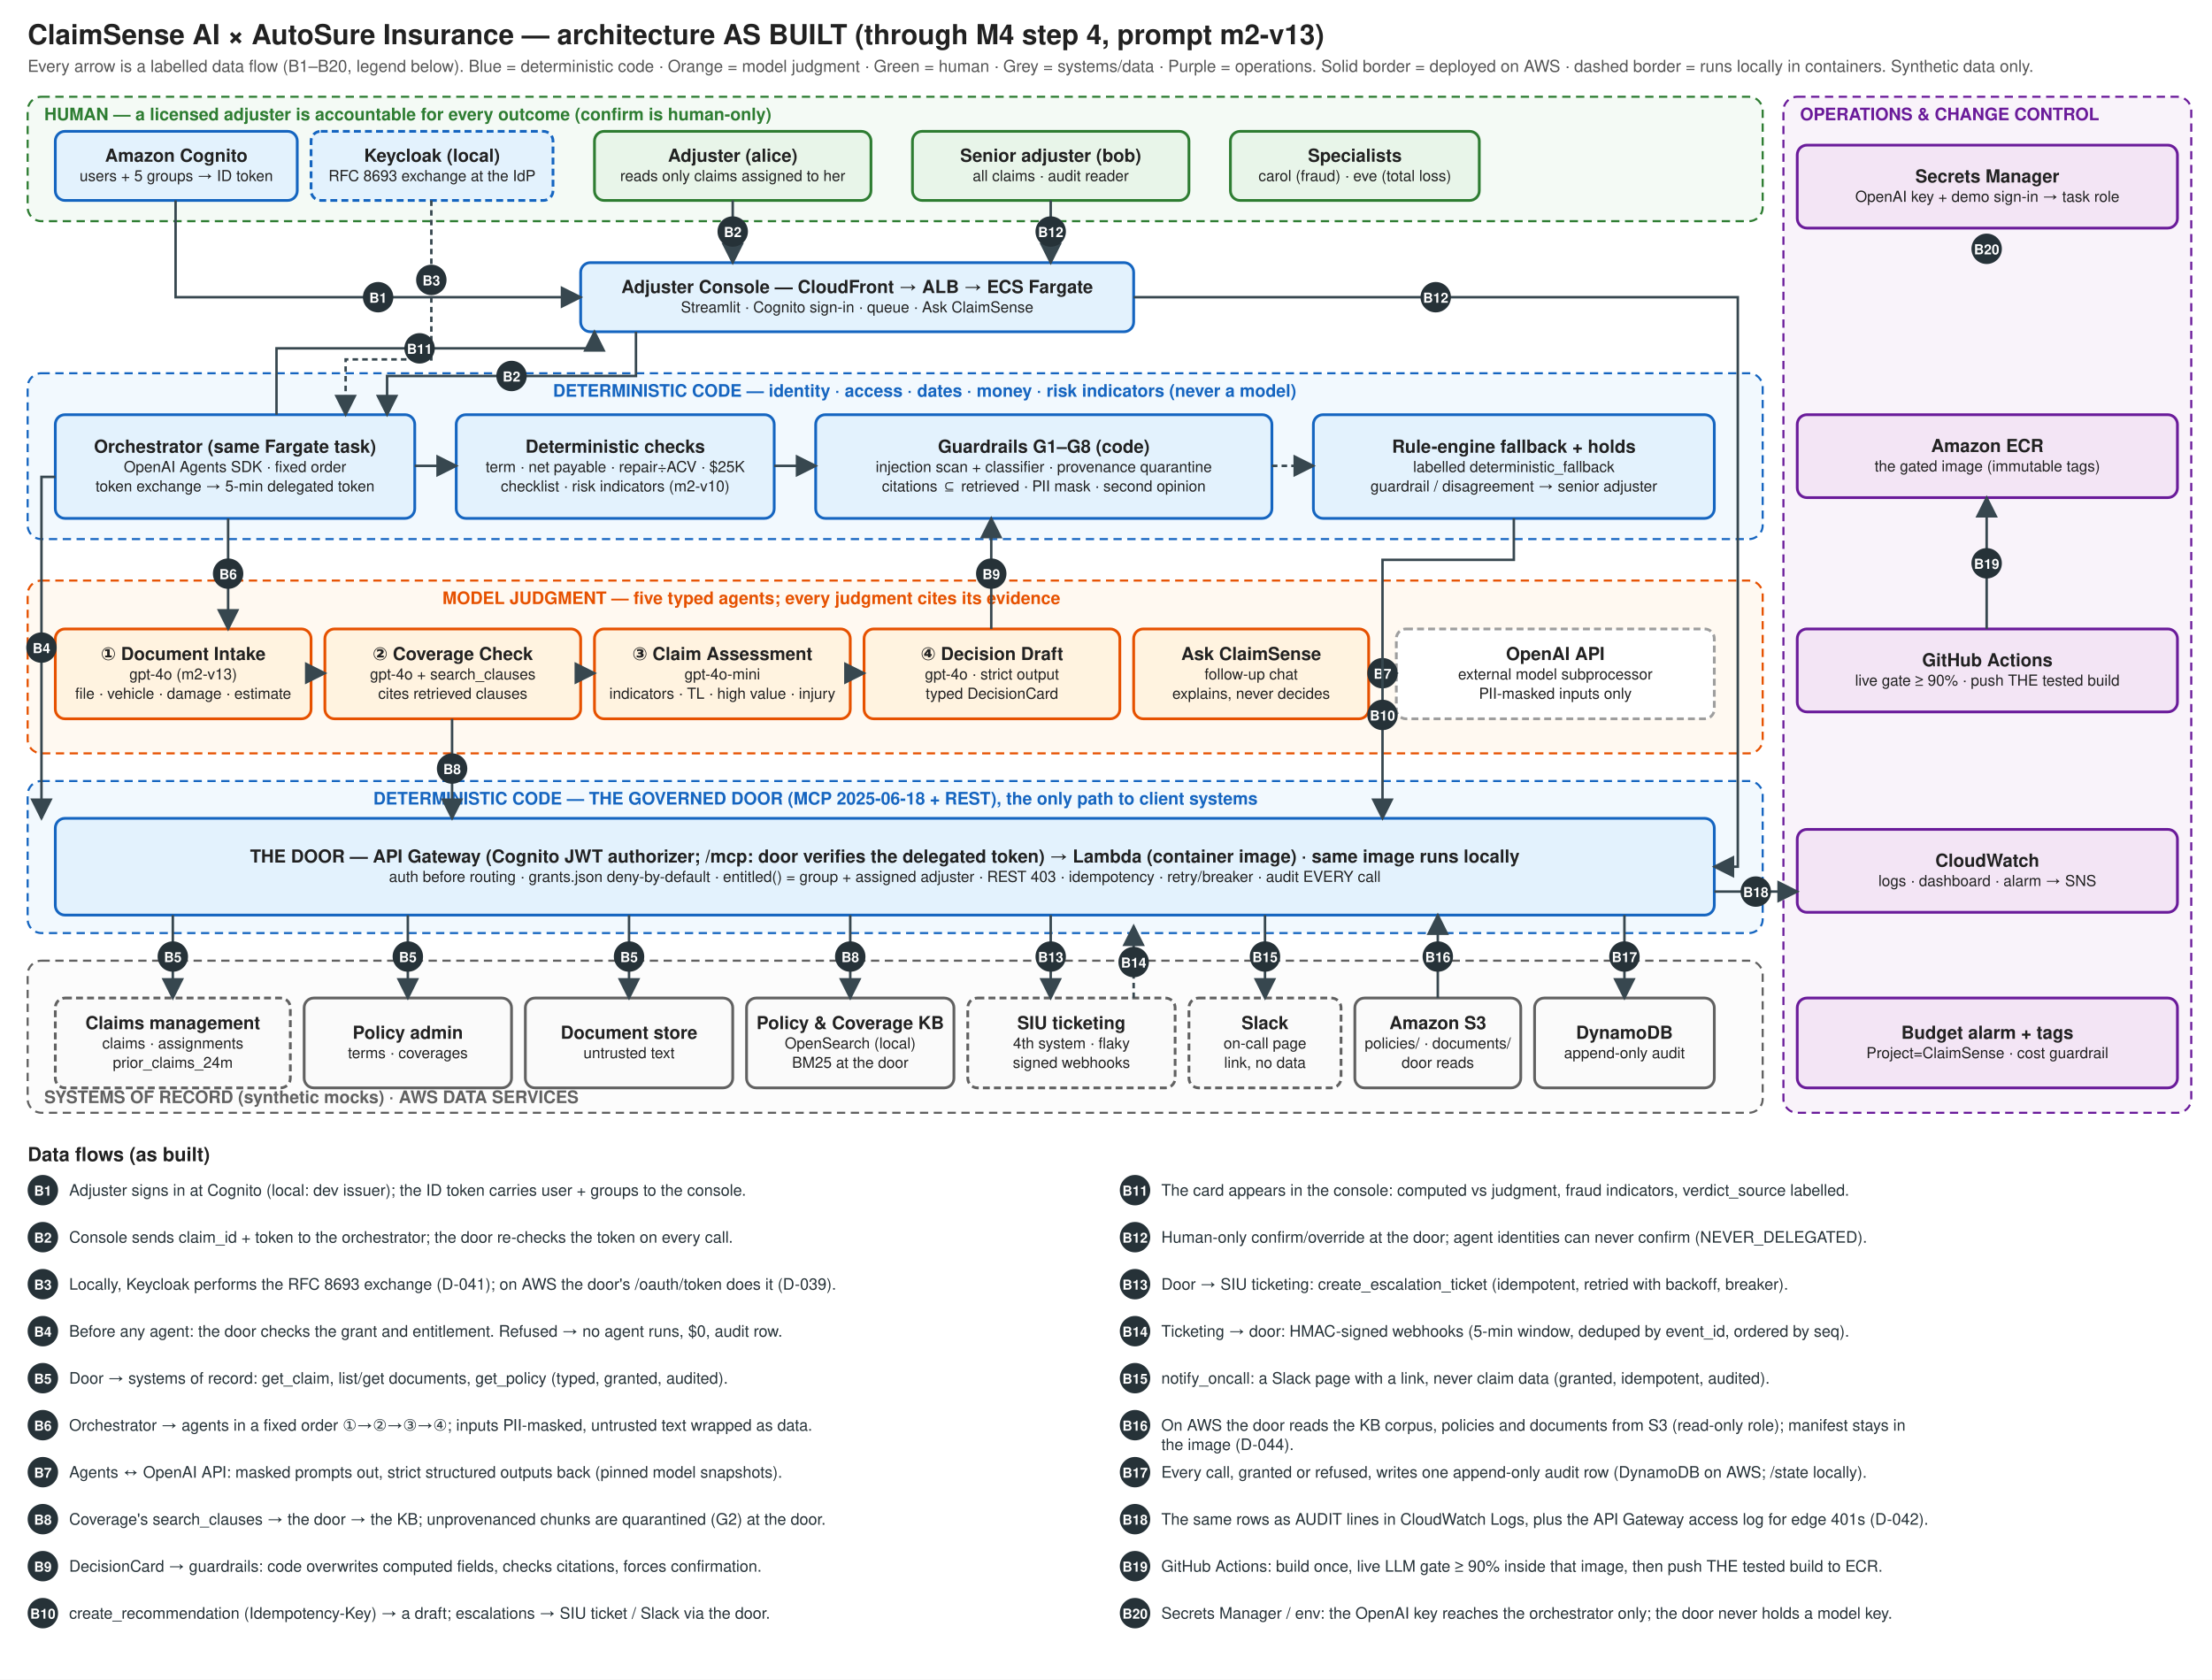
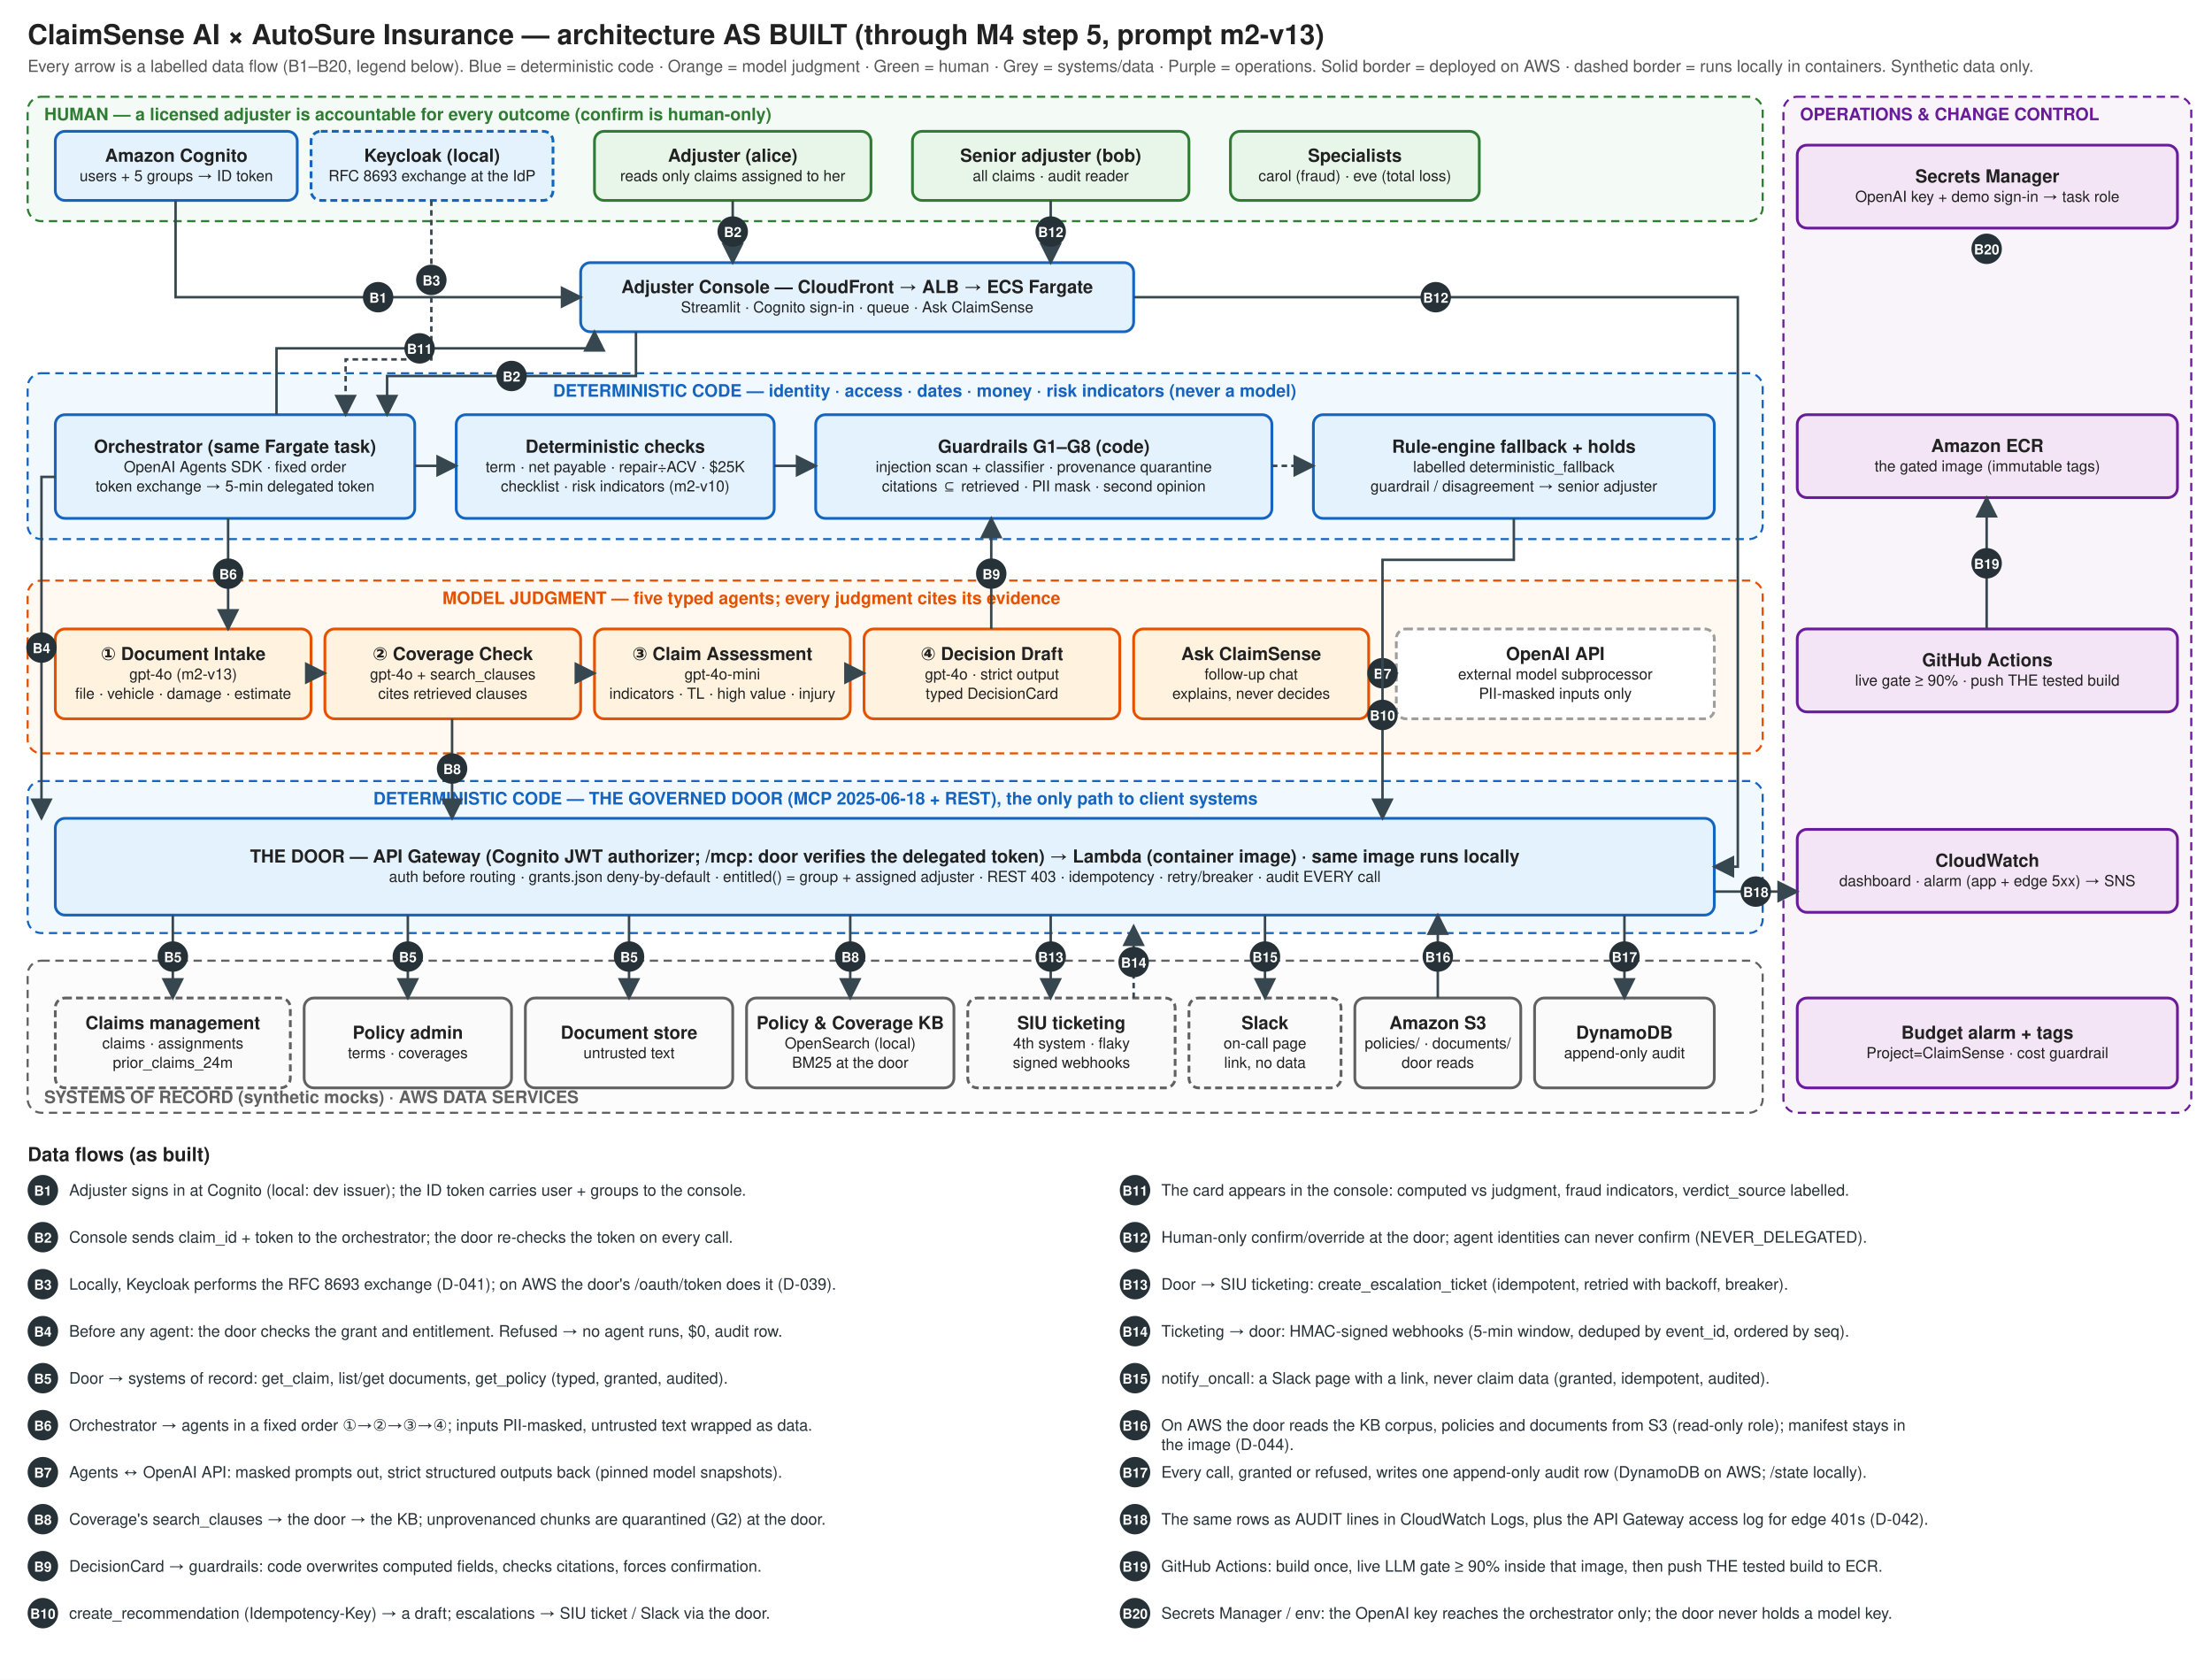
<svg xmlns="http://www.w3.org/2000/svg" width="1600" height="1215" viewBox="0 0 1600 1215" font-family="Helvetica, Arial, sans-serif">
  <defs>
    <marker id="arrow" markerWidth="9" markerHeight="9" refX="8" refY="4.5" orient="auto">
      <path d="M0,0 L9,4.5 L0,9 z" fill="#37474F" />
    </marker>
  </defs>
  <rect width="1600" height="1215" fill="#ffffff" />
-   <text x="20" y="32" font-size="20" font-weight="700" fill="#212121">ClaimSense AI × AutoSure Insurance — architecture AS BUILT (through M4 step 4, prompt m2-v13)</text>
+   <text x="20" y="32" font-size="20" font-weight="700" fill="#212121">ClaimSense AI × AutoSure Insurance — architecture AS BUILT (through M4 step 5, prompt m2-v13)</text>
  <text x="20" y="52" font-size="12" fill="#555">Every arrow is a labelled data flow (B1–B20, legend below). Blue = deterministic code · Orange = model judgment · Green = human · Grey = systems/data · Purple = operations. Solid border = deployed on AWS · dashed border = runs locally in containers. Synthetic data only.</text>
  <rect x="20" y="70" width="1255" height="90" rx="10" fill="#E8F5E9" fill-opacity="0.45" stroke="#2E7D32" stroke-width="1.5" stroke-dasharray="6 4" />
  <text x="32" y="87" font-size="12.5" font-weight="700" fill="#2E7D32">HUMAN — a licensed adjuster is accountable for every outcome (confirm is human-only)</text>
  <rect x="20" y="270" width="1255" height="120" rx="10" fill="#E3F2FD" fill-opacity="0.45" stroke="#1565C0" stroke-width="1.5" stroke-dasharray="6 4" />
  <text x="400" y="287" font-size="12.5" font-weight="700" fill="#1565C0">DETERMINISTIC CODE — identity · access · dates · money · risk indicators (never a model)</text>
  <rect x="20" y="420" width="1255" height="125" rx="10" fill="#FFF3E0" fill-opacity="0.45" stroke="#E65100" stroke-width="1.5" stroke-dasharray="6 4" />
  <text x="320" y="437" font-size="12.5" font-weight="700" fill="#E65100">MODEL JUDGMENT — five typed agents; every judgment cites its evidence</text>
  <rect x="20" y="565" width="1255" height="110" rx="10" fill="#E3F2FD" fill-opacity="0.45" stroke="#1565C0" stroke-width="1.5" stroke-dasharray="6 4" />
  <text x="270" y="582" font-size="12.5" font-weight="700" fill="#1565C0">DETERMINISTIC CODE — THE GOVERNED DOOR (MCP 2025-06-18 + REST), the only path to client systems</text>
  <rect x="20" y="695" width="1255" height="110" rx="10" fill="#FAFAFA" fill-opacity="0.45" stroke="#616161" stroke-width="1.5" stroke-dasharray="6 4" />
  <text x="32" y="798" font-size="12.5" font-weight="700" fill="#616161">SYSTEMS OF RECORD (synthetic mocks)  ·  AWS DATA SERVICES</text>
  <rect x="1290" y="70" width="295" height="735" rx="10" fill="#F3E5F5" fill-opacity="0.45" stroke="#6A1B9A" stroke-width="1.5" stroke-dasharray="6 4" />
  <text x="1302" y="87" font-size="12.5" font-weight="700" fill="#6A1B9A">OPERATIONS &amp; CHANGE CONTROL</text>
  <rect x="40" y="95" width="175" height="50" rx="7" fill="#E3F2FD" stroke="#1565C0" stroke-width="2" />
  <text x="127.5" y="117.0" font-size="13" text-anchor="middle" font-weight="700" fill="#212121">Amazon Cognito</text>
  <text x="127.5" y="131.0" font-size="11" text-anchor="middle" fill="#212121">users + 5 groups → ID token</text>
  <rect x="225" y="95" width="175" height="50" rx="7" fill="#E3F2FD" stroke="#1565C0" stroke-width="2" stroke-dasharray="5 3" />
  <text x="312.5" y="117.0" font-size="13" text-anchor="middle" font-weight="700" fill="#212121">Keycloak (local)</text>
  <text x="312.5" y="131.0" font-size="11" text-anchor="middle" fill="#212121">RFC 8693 exchange at the IdP</text>
  <rect x="430" y="95" width="200" height="50" rx="7" fill="#E8F5E9" stroke="#2E7D32" stroke-width="2" />
  <text x="530.0" y="117.0" font-size="13" text-anchor="middle" font-weight="700" fill="#212121">Adjuster (alice)</text>
  <text x="530.0" y="131.0" font-size="11" text-anchor="middle" fill="#212121">reads only claims assigned to her</text>
  <rect x="660" y="95" width="200" height="50" rx="7" fill="#E8F5E9" stroke="#2E7D32" stroke-width="2" />
  <text x="760.0" y="117.0" font-size="13" text-anchor="middle" font-weight="700" fill="#212121">Senior adjuster (bob)</text>
  <text x="760.0" y="131.0" font-size="11" text-anchor="middle" fill="#212121">all claims · audit reader</text>
  <rect x="890" y="95" width="180" height="50" rx="7" fill="#E8F5E9" stroke="#2E7D32" stroke-width="2" />
  <text x="980.0" y="117.0" font-size="13" text-anchor="middle" font-weight="700" fill="#212121">Specialists</text>
  <text x="980.0" y="131.0" font-size="11" text-anchor="middle" fill="#212121">carol (fraud) · eve (total loss)</text>
  <rect x="420" y="190" width="400" height="50" rx="7" fill="#E3F2FD" stroke="#1565C0" stroke-width="2" />
  <text x="620.0" y="212.0" font-size="13" text-anchor="middle" font-weight="700" fill="#212121">Adjuster Console — CloudFront → ALB → ECS Fargate</text>
  <text x="620.0" y="226.0" font-size="11" text-anchor="middle" fill="#212121">Streamlit · Cognito sign-in · queue · Ask ClaimSense</text>
  <rect x="40" y="300" width="260" height="75" rx="7" fill="#E3F2FD" stroke="#1565C0" stroke-width="2" />
  <text x="170.0" y="327.5" font-size="13" text-anchor="middle" font-weight="700" fill="#212121">Orchestrator (same Fargate task)</text>
  <text x="170.0" y="341.5" font-size="11" text-anchor="middle" fill="#212121">OpenAI Agents SDK · fixed order</text>
  <text x="170.0" y="355.5" font-size="11" text-anchor="middle" fill="#212121">token exchange → 5-min delegated token</text>
  <rect x="330" y="300" width="230" height="75" rx="7" fill="#E3F2FD" stroke="#1565C0" stroke-width="2" />
  <text x="445.0" y="327.5" font-size="13" text-anchor="middle" font-weight="700" fill="#212121">Deterministic checks</text>
  <text x="445.0" y="341.5" font-size="11" text-anchor="middle" fill="#212121">term · net payable · repair÷ACV · $25K</text>
  <text x="445.0" y="355.5" font-size="11" text-anchor="middle" fill="#212121">checklist · risk indicators (m2-v10)</text>
  <rect x="590" y="300" width="330" height="75" rx="7" fill="#E3F2FD" stroke="#1565C0" stroke-width="2" />
  <text x="755.0" y="327.5" font-size="13" text-anchor="middle" font-weight="700" fill="#212121">Guardrails G1–G8 (code)</text>
  <text x="755.0" y="341.5" font-size="11" text-anchor="middle" fill="#212121">injection scan + classifier · provenance quarantine</text>
  <text x="755.0" y="355.5" font-size="11" text-anchor="middle" fill="#212121">citations ⊆ retrieved · PII mask · second opinion</text>
  <rect x="950" y="300" width="290" height="75" rx="7" fill="#E3F2FD" stroke="#1565C0" stroke-width="2" />
  <text x="1095.0" y="327.5" font-size="13" text-anchor="middle" font-weight="700" fill="#212121">Rule-engine fallback + holds</text>
  <text x="1095.0" y="341.5" font-size="11" text-anchor="middle" fill="#212121">labelled deterministic_fallback</text>
  <text x="1095.0" y="355.5" font-size="11" text-anchor="middle" fill="#212121">guardrail / disagreement → senior adjuster</text>
  <rect x="40" y="455" width="185" height="65" rx="7" fill="#FFF3E0" stroke="#E65100" stroke-width="2" />
  <text x="132.5" y="477.5" font-size="13" text-anchor="middle" font-weight="700" fill="#212121">① Document Intake</text>
  <text x="132.5" y="491.5" font-size="11" text-anchor="middle" fill="#212121">gpt-4o (m2-v13)</text>
  <text x="132.5" y="505.5" font-size="11" text-anchor="middle" fill="#212121">file · vehicle · damage · estimate</text>
  <rect x="235" y="455" width="185" height="65" rx="7" fill="#FFF3E0" stroke="#E65100" stroke-width="2" />
  <text x="327.5" y="477.5" font-size="13" text-anchor="middle" font-weight="700" fill="#212121">② Coverage Check</text>
  <text x="327.5" y="491.5" font-size="11" text-anchor="middle" fill="#212121">gpt-4o + search_clauses</text>
  <text x="327.5" y="505.5" font-size="11" text-anchor="middle" fill="#212121">cites retrieved clauses</text>
  <rect x="430" y="455" width="185" height="65" rx="7" fill="#FFF3E0" stroke="#E65100" stroke-width="2" />
  <text x="522.5" y="477.5" font-size="13" text-anchor="middle" font-weight="700" fill="#212121">③ Claim Assessment</text>
  <text x="522.5" y="491.5" font-size="11" text-anchor="middle" fill="#212121">gpt-4o-mini</text>
  <text x="522.5" y="505.5" font-size="11" text-anchor="middle" fill="#212121">indicators · TL · high value · injury</text>
  <rect x="625" y="455" width="185" height="65" rx="7" fill="#FFF3E0" stroke="#E65100" stroke-width="2" />
  <text x="717.5" y="477.5" font-size="13" text-anchor="middle" font-weight="700" fill="#212121">④ Decision Draft</text>
  <text x="717.5" y="491.5" font-size="11" text-anchor="middle" fill="#212121">gpt-4o · strict output</text>
  <text x="717.5" y="505.5" font-size="11" text-anchor="middle" fill="#212121">typed DecisionCard</text>
  <rect x="820" y="455" width="170" height="65" rx="7" fill="#FFF3E0" stroke="#E65100" stroke-width="2" />
  <text x="905.0" y="477.5" font-size="13" text-anchor="middle" font-weight="700" fill="#212121">Ask ClaimSense</text>
  <text x="905.0" y="491.5" font-size="11" text-anchor="middle" fill="#212121">follow-up chat</text>
  <text x="905.0" y="505.5" font-size="11" text-anchor="middle" fill="#212121">explains, never decides</text>
  <rect x="1010" y="455" width="230" height="65" rx="7" fill="#FFFFFF" stroke="#9E9E9E" stroke-width="2" stroke-dasharray="5 3" />
  <text x="1125.0" y="477.5" font-size="13" text-anchor="middle" font-weight="700" fill="#212121">OpenAI API</text>
  <text x="1125.0" y="491.5" font-size="11" text-anchor="middle" fill="#212121">external model subprocessor</text>
  <text x="1125.0" y="505.5" font-size="11" text-anchor="middle" fill="#212121">PII-masked inputs only</text>
  <rect x="40" y="592" width="1200" height="70" rx="7" fill="#E3F2FD" stroke="#1565C0" stroke-width="2" />
  <text x="640.0" y="624.0" font-size="13" text-anchor="middle" font-weight="700" fill="#212121">THE DOOR — API Gateway (Cognito JWT authorizer; /mcp: door verifies the delegated token) → Lambda (container image) · same image runs locally</text>
  <text x="640.0" y="638.0" font-size="11" text-anchor="middle" fill="#212121">auth before routing · grants.json deny-by-default · entitled() = group + assigned adjuster · REST 403 · idempotency · retry/breaker · audit EVERY call</text>
  <rect x="40" y="722" width="170" height="65" rx="7" fill="#FAFAFA" stroke="#616161" stroke-width="2" stroke-dasharray="5 3" />
  <text x="125.0" y="744.5" font-size="13" text-anchor="middle" font-weight="700" fill="#212121">Claims management</text>
  <text x="125.0" y="758.5" font-size="11" text-anchor="middle" fill="#212121">claims · assignments</text>
  <text x="125.0" y="772.5" font-size="11" text-anchor="middle" fill="#212121">prior_claims_24m</text>
  <rect x="220" y="722" width="150" height="65" rx="7" fill="#FAFAFA" stroke="#616161" stroke-width="2" />
  <text x="295.0" y="751.5" font-size="13" text-anchor="middle" font-weight="700" fill="#212121">Policy admin</text>
  <text x="295.0" y="765.5" font-size="11" text-anchor="middle" fill="#212121">terms · coverages</text>
  <rect x="380" y="722" width="150" height="65" rx="7" fill="#FAFAFA" stroke="#616161" stroke-width="2" />
  <text x="455.0" y="751.5" font-size="13" text-anchor="middle" font-weight="700" fill="#212121">Document store</text>
  <text x="455.0" y="765.5" font-size="11" text-anchor="middle" fill="#212121">untrusted text</text>
  <rect x="540" y="722" width="150" height="65" rx="7" fill="#FAFAFA" stroke="#616161" stroke-width="2" />
  <text x="615.0" y="744.5" font-size="13" text-anchor="middle" font-weight="700" fill="#212121">Policy &amp; Coverage KB</text>
  <text x="615.0" y="758.5" font-size="11" text-anchor="middle" fill="#212121">OpenSearch (local)</text>
  <text x="615.0" y="772.5" font-size="11" text-anchor="middle" fill="#212121">BM25 at the door</text>
  <rect x="700" y="722" width="150" height="65" rx="7" fill="#FAFAFA" stroke="#616161" stroke-width="2" stroke-dasharray="5 3" />
  <text x="775.0" y="744.5" font-size="13" text-anchor="middle" font-weight="700" fill="#212121">SIU ticketing</text>
  <text x="775.0" y="758.5" font-size="11" text-anchor="middle" fill="#212121">4th system · flaky</text>
  <text x="775.0" y="772.5" font-size="11" text-anchor="middle" fill="#212121">signed webhooks</text>
  <rect x="860" y="722" width="110" height="65" rx="7" fill="#FAFAFA" stroke="#616161" stroke-width="2" stroke-dasharray="5 3" />
  <text x="915.0" y="744.5" font-size="13" text-anchor="middle" font-weight="700" fill="#212121">Slack</text>
  <text x="915.0" y="758.5" font-size="11" text-anchor="middle" fill="#212121">on-call page</text>
  <text x="915.0" y="772.5" font-size="11" text-anchor="middle" fill="#212121">link, no data</text>
  <rect x="980" y="722" width="120" height="65" rx="7" fill="#FAFAFA" stroke="#616161" stroke-width="2" />
  <text x="1040.0" y="744.5" font-size="13" text-anchor="middle" font-weight="700" fill="#212121">Amazon S3</text>
  <text x="1040.0" y="758.5" font-size="11" text-anchor="middle" fill="#212121">policies/ · documents/</text>
  <text x="1040.0" y="772.5" font-size="11" text-anchor="middle" fill="#212121">door reads</text>
  <rect x="1110" y="722" width="130" height="65" rx="7" fill="#FAFAFA" stroke="#616161" stroke-width="2" />
  <text x="1175.0" y="751.5" font-size="13" text-anchor="middle" font-weight="700" fill="#212121">DynamoDB</text>
  <text x="1175.0" y="765.5" font-size="11" text-anchor="middle" fill="#212121">append-only audit</text>
  <rect x="1300" y="105" width="275" height="60" rx="7" fill="#F3E5F5" stroke="#6A1B9A" stroke-width="2" />
  <text x="1437.5" y="132.0" font-size="13" text-anchor="middle" font-weight="700" fill="#212121">Secrets Manager</text>
  <text x="1437.5" y="146.0" font-size="11" text-anchor="middle" fill="#212121">OpenAI key + demo sign-in → task role</text>
  <rect x="1300" y="300" width="275" height="60" rx="7" fill="#F3E5F5" stroke="#6A1B9A" stroke-width="2" />
  <text x="1437.5" y="327.0" font-size="13" text-anchor="middle" font-weight="700" fill="#212121">Amazon ECR</text>
  <text x="1437.5" y="341.0" font-size="11" text-anchor="middle" fill="#212121">the gated image (immutable tags)</text>
  <rect x="1300" y="455" width="275" height="60" rx="7" fill="#F3E5F5" stroke="#6A1B9A" stroke-width="2" />
  <text x="1437.5" y="482.0" font-size="13" text-anchor="middle" font-weight="700" fill="#212121">GitHub Actions</text>
  <text x="1437.5" y="496.0" font-size="11" text-anchor="middle" fill="#212121">live gate ≥ 90% · push THE tested build</text>
  <rect x="1300" y="600" width="275" height="60" rx="7" fill="#F3E5F5" stroke="#6A1B9A" stroke-width="2" />
  <text x="1437.5" y="627.0" font-size="13" text-anchor="middle" font-weight="700" fill="#212121">CloudWatch</text>
-   <text x="1437.5" y="641.0" font-size="11" text-anchor="middle" fill="#212121">logs · dashboard · alarm → SNS</text>
+   <text x="1437.5" y="641.0" font-size="11" text-anchor="middle" fill="#212121">dashboard · alarm (app + edge 5xx) → SNS</text>
  <rect x="1300" y="722" width="275" height="65" rx="7" fill="#F3E5F5" stroke="#6A1B9A" stroke-width="2" />
  <text x="1437.5" y="751.5" font-size="13" text-anchor="middle" font-weight="700" fill="#212121">Budget alarm + tags</text>
  <text x="1437.5" y="765.5" font-size="11" text-anchor="middle" fill="#212121">Project=ClaimSense · cost guardrail</text>
  <polyline points="127,145 127,215 420,215" fill="none" stroke="#37474F" stroke-width="1.8" marker-end="url(#arrow)" />
  <circle cx="273.5" cy="215.0" r="11" fill="#263238" />
  <text x="273.5" y="219.0" font-size="10" font-weight="700" text-anchor="middle" fill="#fff">B1</text>
  <polyline points="530,145 530,190" fill="none" stroke="#37474F" stroke-width="1.8" marker-end="url(#arrow)" />
  <circle cx="530.0" cy="167.5" r="11" fill="#263238" />
  <text x="530.0" y="171.5" font-size="10" font-weight="700" text-anchor="middle" fill="#fff">B2</text>
  <polyline points="460,240 460,272 280,272 280,300" fill="none" stroke="#37474F" stroke-width="1.8" marker-end="url(#arrow)" />
  <circle cx="370.0" cy="272.0" r="11" fill="#263238" />
  <text x="370.0" y="276.0" font-size="10" font-weight="700" text-anchor="middle" fill="#fff">B2</text>
  <polyline points="312,145 312,260 250,260 250,300" fill="none" stroke="#37474F" stroke-width="1.8" marker-end="url(#arrow)" stroke-dasharray="4 3" />
  <circle cx="312.0" cy="202.5" r="11" fill="#263238" />
  <text x="312.0" y="206.5" font-size="10" font-weight="700" text-anchor="middle" fill="#fff">B3</text>
  <polyline points="40,345 30,345 30,592" fill="none" stroke="#37474F" stroke-width="1.8" marker-end="url(#arrow)" />
  <circle cx="30.0" cy="468.5" r="11" fill="#263238" />
  <text x="30.0" y="472.5" font-size="10" font-weight="700" text-anchor="middle" fill="#fff">B4</text>
  <polyline points="300,337 330,337" fill="none" stroke="#37474F" stroke-width="1.8" marker-end="url(#arrow)" />
  <polyline points="560,337 590,337" fill="none" stroke="#37474F" stroke-width="1.8" marker-end="url(#arrow)" />
  <polyline points="165,375 165,455" fill="none" stroke="#37474F" stroke-width="1.8" marker-end="url(#arrow)" />
  <circle cx="165.0" cy="415.0" r="11" fill="#263238" />
  <text x="165.0" y="419.0" font-size="10" font-weight="700" text-anchor="middle" fill="#fff">B6</text>
  <polyline points="225,487 235,487" fill="none" stroke="#37474F" stroke-width="1.8" marker-end="url(#arrow)" />
  <polyline points="420,487 430,487" fill="none" stroke="#37474F" stroke-width="1.8" marker-end="url(#arrow)" />
  <polyline points="615,487 625,487" fill="none" stroke="#37474F" stroke-width="1.8" marker-end="url(#arrow)" />
  <polyline points="990,487 1010,487" fill="none" stroke="#37474F" stroke-width="1.8" marker-end="url(#arrow)" />
  <circle cx="1000.0" cy="487.0" r="11" fill="#263238" />
  <text x="1000.0" y="491.0" font-size="10" font-weight="700" text-anchor="middle" fill="#fff">B7</text>
  <polyline points="327,520 327,592" fill="none" stroke="#37474F" stroke-width="1.8" marker-end="url(#arrow)" />
  <circle cx="327.0" cy="556.0" r="11" fill="#263238" />
  <text x="327.0" y="560.0" font-size="10" font-weight="700" text-anchor="middle" fill="#fff">B8</text>
  <polyline points="717,455 717,375" fill="none" stroke="#37474F" stroke-width="1.8" marker-end="url(#arrow)" />
  <circle cx="717.0" cy="415.0" r="11" fill="#263238" />
  <text x="717.0" y="419.0" font-size="10" font-weight="700" text-anchor="middle" fill="#fff">B9</text>
  <polyline points="920,337 950,337" fill="none" stroke="#37474F" stroke-width="1.8" marker-end="url(#arrow)" stroke-dasharray="4 3" />
  <polyline points="1095,375 1095,405 1000,405 1000,592" fill="none" stroke="#37474F" stroke-width="1.8" marker-end="url(#arrow)" />
  <circle cx="1000.0" cy="517.2" r="11" fill="#263238" />
  <text x="1000.0" y="521.2" font-size="10" font-weight="700" text-anchor="middle" fill="#fff">B10</text>
  <polyline points="200,300 200,252 430,252 430,240" fill="none" stroke="#37474F" stroke-width="1.8" marker-end="url(#arrow)" />
  <circle cx="303.5" cy="252.0" r="11" fill="#263238" />
  <text x="303.5" y="256.0" font-size="10" font-weight="700" text-anchor="middle" fill="#fff">B11</text>
  <polyline points="760,145 760,190" fill="none" stroke="#37474F" stroke-width="1.8" marker-end="url(#arrow)" />
  <circle cx="760.0" cy="167.5" r="11" fill="#263238" />
  <text x="760.0" y="171.5" font-size="10" font-weight="700" text-anchor="middle" fill="#fff">B12</text>
  <polyline points="820,215 1257,215 1257,627 1240,627" fill="none" stroke="#37474F" stroke-width="1.8" marker-end="url(#arrow)" />
  <circle cx="1038.5" cy="215.0" r="11" fill="#263238" />
  <text x="1038.5" y="219.0" font-size="10" font-weight="700" text-anchor="middle" fill="#fff">B12</text>
  <polyline points="125,662 125,722" fill="none" stroke="#37474F" stroke-width="1.8" marker-end="url(#arrow)" />
  <circle cx="125.0" cy="692.0" r="11" fill="#263238" />
  <text x="125.0" y="696.0" font-size="10" font-weight="700" text-anchor="middle" fill="#fff">B5</text>
  <polyline points="295,662 295,722" fill="none" stroke="#37474F" stroke-width="1.8" marker-end="url(#arrow)" />
  <circle cx="295.0" cy="692.0" r="11" fill="#263238" />
  <text x="295.0" y="696.0" font-size="10" font-weight="700" text-anchor="middle" fill="#fff">B5</text>
  <polyline points="455,662 455,722" fill="none" stroke="#37474F" stroke-width="1.8" marker-end="url(#arrow)" />
  <circle cx="455.0" cy="692.0" r="11" fill="#263238" />
  <text x="455.0" y="696.0" font-size="10" font-weight="700" text-anchor="middle" fill="#fff">B5</text>
  <polyline points="615,662 615,722" fill="none" stroke="#37474F" stroke-width="1.8" marker-end="url(#arrow)" />
  <circle cx="615.0" cy="692.0" r="11" fill="#263238" />
  <text x="615.0" y="696.0" font-size="10" font-weight="700" text-anchor="middle" fill="#fff">B8</text>
  <polyline points="760,662 760,722" fill="none" stroke="#37474F" stroke-width="1.8" marker-end="url(#arrow)" />
  <circle cx="760.0" cy="692.0" r="11" fill="#263238" />
  <text x="760.0" y="696.0" font-size="10" font-weight="700" text-anchor="middle" fill="#fff">B13</text>
  <polyline points="820,722 820,670" fill="none" stroke="#37474F" stroke-width="1.8" marker-end="url(#arrow)" stroke-dasharray="4 3" />
  <circle cx="820.0" cy="696.0" r="11" fill="#263238" />
  <text x="820.0" y="700.0" font-size="10" font-weight="700" text-anchor="middle" fill="#fff">B14</text>
  <polyline points="915,662 915,722" fill="none" stroke="#37474F" stroke-width="1.8" marker-end="url(#arrow)" />
  <circle cx="915.0" cy="692.0" r="11" fill="#263238" />
  <text x="915.0" y="696.0" font-size="10" font-weight="700" text-anchor="middle" fill="#fff">B15</text>
  <polyline points="1040,722 1040,662" fill="none" stroke="#37474F" stroke-width="1.8" marker-end="url(#arrow)" />
  <circle cx="1040.0" cy="692.0" r="11" fill="#263238" />
  <text x="1040.0" y="696.0" font-size="10" font-weight="700" text-anchor="middle" fill="#fff">B16</text>
  <polyline points="1175,662 1175,722" fill="none" stroke="#37474F" stroke-width="1.8" marker-end="url(#arrow)" />
  <circle cx="1175.0" cy="692.0" r="11" fill="#263238" />
  <text x="1175.0" y="696.0" font-size="10" font-weight="700" text-anchor="middle" fill="#fff">B17</text>
  <polyline points="1240,645 1300,645" fill="none" stroke="#37474F" stroke-width="1.8" marker-end="url(#arrow)" />
  <circle cx="1270.0" cy="645.0" r="11" fill="#263238" />
  <text x="1270.0" y="649.0" font-size="10" font-weight="700" text-anchor="middle" fill="#fff">B18</text>
  <polyline points="1437,455 1437,360" fill="none" stroke="#37474F" stroke-width="1.8" marker-end="url(#arrow)" />
  <circle cx="1437.0" cy="407.5" r="11" fill="#263238" />
  <text x="1437.0" y="411.5" font-size="10" font-weight="700" text-anchor="middle" fill="#fff">B19</text>
  <circle cx="1437" cy="180" r="11" fill="#263238" />
  <text x="1437" y="184" font-size="10" font-weight="700" text-anchor="middle" fill="#fff">B20</text>
  <text x="20" y="840" font-size="14" font-weight="700" fill="#212121">Data flows (as built)</text>
  <circle cx="31" cy="861" r="11" fill="#263238" />
  <text x="31" y="865" font-size="10" font-weight="700" text-anchor="middle" fill="#fff">B1</text>
  <text x="50" y="865" font-size="11.5" fill="#263238">Adjuster signs in at Cognito (local: dev issuer); the ID token carries user + groups to the console.</text>
  <circle cx="31" cy="895" r="11" fill="#263238" />
  <text x="31" y="899" font-size="10" font-weight="700" text-anchor="middle" fill="#fff">B2</text>
  <text x="50" y="899" font-size="11.5" fill="#263238">Console sends claim_id + token to the orchestrator; the door re-checks the token on every call.</text>
  <circle cx="31" cy="929" r="11" fill="#263238" />
  <text x="31" y="933" font-size="10" font-weight="700" text-anchor="middle" fill="#fff">B3</text>
  <text x="50" y="933" font-size="11.5" fill="#263238">Locally, Keycloak performs the RFC 8693 exchange (D-041); on AWS the door's /oauth/token does it (D-039).</text>
  <circle cx="31" cy="963" r="11" fill="#263238" />
  <text x="31" y="967" font-size="10" font-weight="700" text-anchor="middle" fill="#fff">B4</text>
  <text x="50" y="967" font-size="11.5" fill="#263238">Before any agent: the door checks the grant and entitlement. Refused → no agent runs, $0, audit row.</text>
  <circle cx="31" cy="997" r="11" fill="#263238" />
  <text x="31" y="1001" font-size="10" font-weight="700" text-anchor="middle" fill="#fff">B5</text>
  <text x="50" y="1001" font-size="11.5" fill="#263238">Door → systems of record: get_claim, list/get documents, get_policy (typed, granted, audited).</text>
  <circle cx="31" cy="1031" r="11" fill="#263238" />
  <text x="31" y="1035" font-size="10" font-weight="700" text-anchor="middle" fill="#fff">B6</text>
  <text x="50" y="1035" font-size="11.5" fill="#263238">Orchestrator → agents in a fixed order ①→②→③→④; inputs PII-masked, untrusted text wrapped as data.</text>
  <circle cx="31" cy="1065" r="11" fill="#263238" />
  <text x="31" y="1069" font-size="10" font-weight="700" text-anchor="middle" fill="#fff">B7</text>
  <text x="50" y="1069" font-size="11.5" fill="#263238">Agents ↔ OpenAI API: masked prompts out, strict structured outputs back (pinned model snapshots).</text>
  <circle cx="31" cy="1099" r="11" fill="#263238" />
  <text x="31" y="1103" font-size="10" font-weight="700" text-anchor="middle" fill="#fff">B8</text>
  <text x="50" y="1103" font-size="11.5" fill="#263238">Coverage's search_clauses → the door → the KB; unprovenanced chunks are quarantined (G2) at the door.</text>
  <circle cx="31" cy="1133" r="11" fill="#263238" />
  <text x="31" y="1137" font-size="10" font-weight="700" text-anchor="middle" fill="#fff">B9</text>
  <text x="50" y="1137" font-size="11.5" fill="#263238">DecisionCard → guardrails: code overwrites computed fields, checks citations, forces confirmation.</text>
  <circle cx="31" cy="1167" r="11" fill="#263238" />
  <text x="31" y="1171" font-size="10" font-weight="700" text-anchor="middle" fill="#fff">B10</text>
  <text x="50" y="1171" font-size="11.5" fill="#263238">create_recommendation (Idempotency-Key) → a draft; escalations → SIU ticket / Slack via the door.</text>
  <circle cx="821" cy="861" r="11" fill="#263238" />
  <text x="821" y="865" font-size="10" font-weight="700" text-anchor="middle" fill="#fff">B11</text>
  <text x="840" y="865" font-size="11.5" fill="#263238">The card appears in the console: computed vs judgment, fraud indicators, verdict_source labelled.</text>
  <circle cx="821" cy="895" r="11" fill="#263238" />
  <text x="821" y="899" font-size="10" font-weight="700" text-anchor="middle" fill="#fff">B12</text>
  <text x="840" y="899" font-size="11.5" fill="#263238">Human-only confirm/override at the door; agent identities can never confirm (NEVER_DELEGATED).</text>
  <circle cx="821" cy="929" r="11" fill="#263238" />
  <text x="821" y="933" font-size="10" font-weight="700" text-anchor="middle" fill="#fff">B13</text>
  <text x="840" y="933" font-size="11.5" fill="#263238">Door → SIU ticketing: create_escalation_ticket (idempotent, retried with backoff, breaker).</text>
  <circle cx="821" cy="963" r="11" fill="#263238" />
  <text x="821" y="967" font-size="10" font-weight="700" text-anchor="middle" fill="#fff">B14</text>
  <text x="840" y="967" font-size="11.5" fill="#263238">Ticketing → door: HMAC-signed webhooks (5-min window, deduped by event_id, ordered by seq).</text>
  <circle cx="821" cy="997" r="11" fill="#263238" />
  <text x="821" y="1001" font-size="10" font-weight="700" text-anchor="middle" fill="#fff">B15</text>
  <text x="840" y="1001" font-size="11.5" fill="#263238">notify_oncall: a Slack page with a link, never claim data (granted, idempotent, audited).</text>
  <circle cx="821" cy="1031" r="11" fill="#263238" />
  <text x="821" y="1035" font-size="10" font-weight="700" text-anchor="middle" fill="#fff">B16</text>
  <text x="840" y="1035" font-size="11.5" fill="#263238">On AWS the door reads the KB corpus, policies and documents from S3 (read-only role); manifest stays in</text>
  <text x="840" y="1049" font-size="11.5" fill="#263238">the image (D-044).</text>
  <circle cx="821" cy="1065" r="11" fill="#263238" />
  <text x="821" y="1069" font-size="10" font-weight="700" text-anchor="middle" fill="#fff">B17</text>
  <text x="840" y="1069" font-size="11.5" fill="#263238">Every call, granted or refused, writes one append-only audit row (DynamoDB on AWS; /state locally).</text>
  <circle cx="821" cy="1099" r="11" fill="#263238" />
  <text x="821" y="1103" font-size="10" font-weight="700" text-anchor="middle" fill="#fff">B18</text>
  <text x="840" y="1103" font-size="11.5" fill="#263238">The same rows as AUDIT lines in CloudWatch Logs, plus the API Gateway access log for edge 401s (D-042).</text>
  <circle cx="821" cy="1133" r="11" fill="#263238" />
  <text x="821" y="1137" font-size="10" font-weight="700" text-anchor="middle" fill="#fff">B19</text>
  <text x="840" y="1137" font-size="11.5" fill="#263238">GitHub Actions: build once, live LLM gate ≥ 90% inside that image, then push THE tested build to ECR.</text>
  <circle cx="821" cy="1167" r="11" fill="#263238" />
  <text x="821" y="1171" font-size="10" font-weight="700" text-anchor="middle" fill="#fff">B20</text>
  <text x="840" y="1171" font-size="11.5" fill="#263238">Secrets Manager / env: the OpenAI key reaches the orchestrator only; the door never holds a model key.</text>
</svg>
